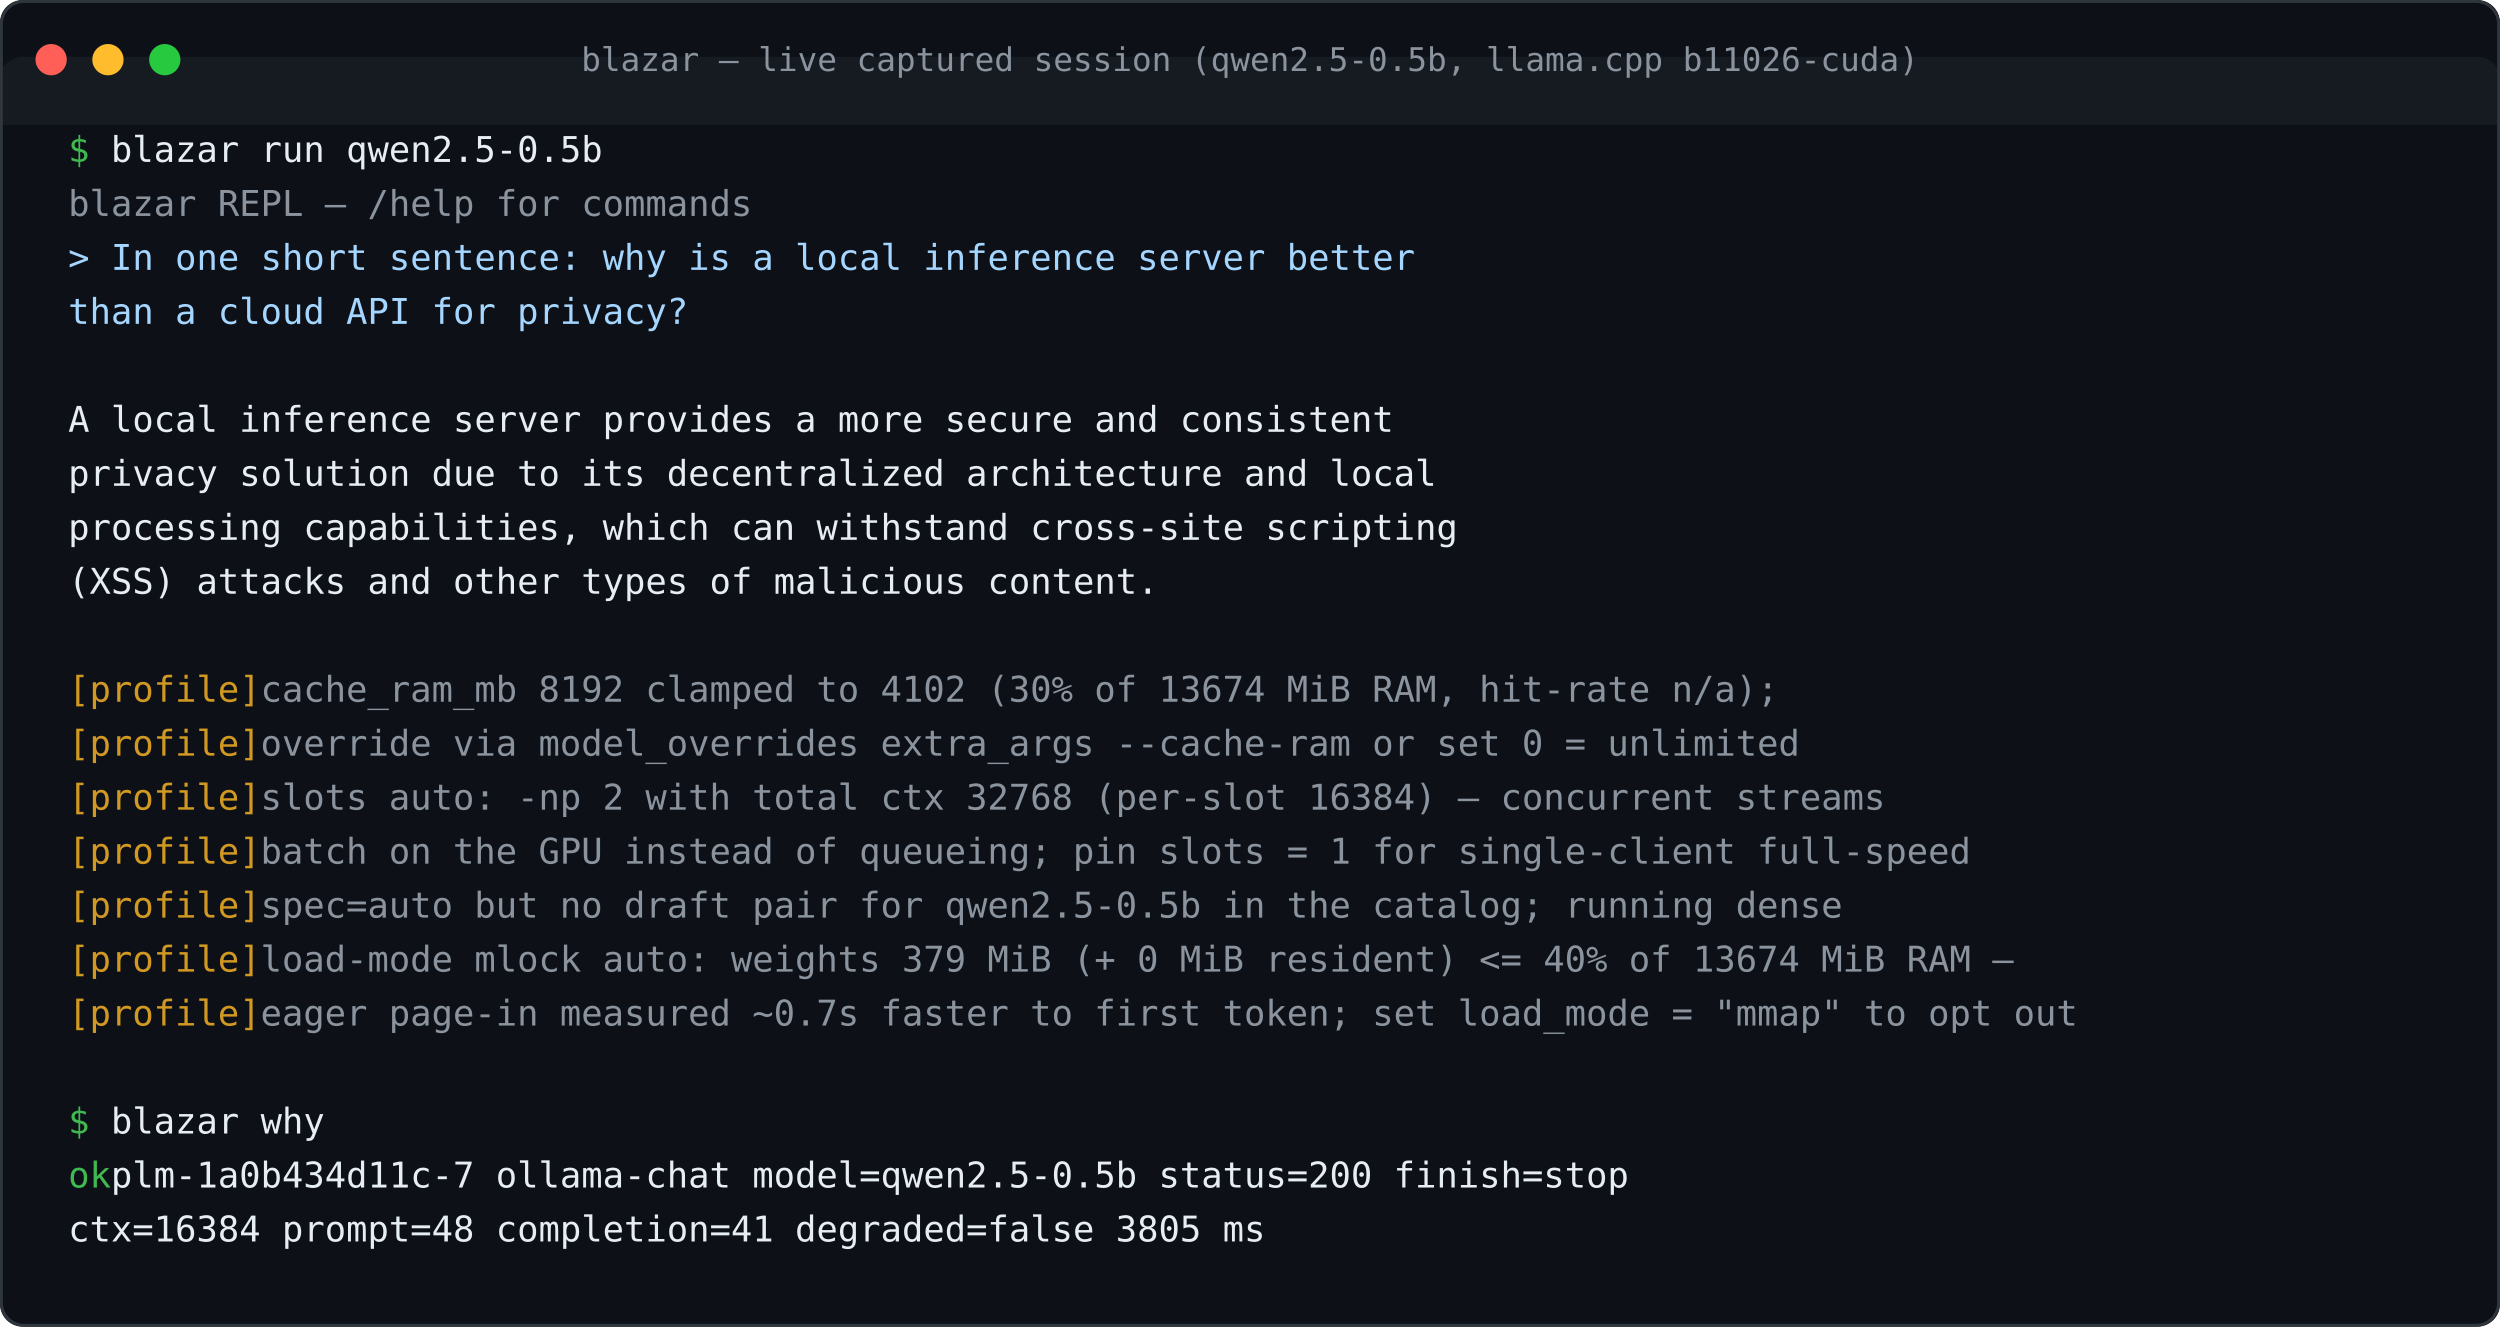
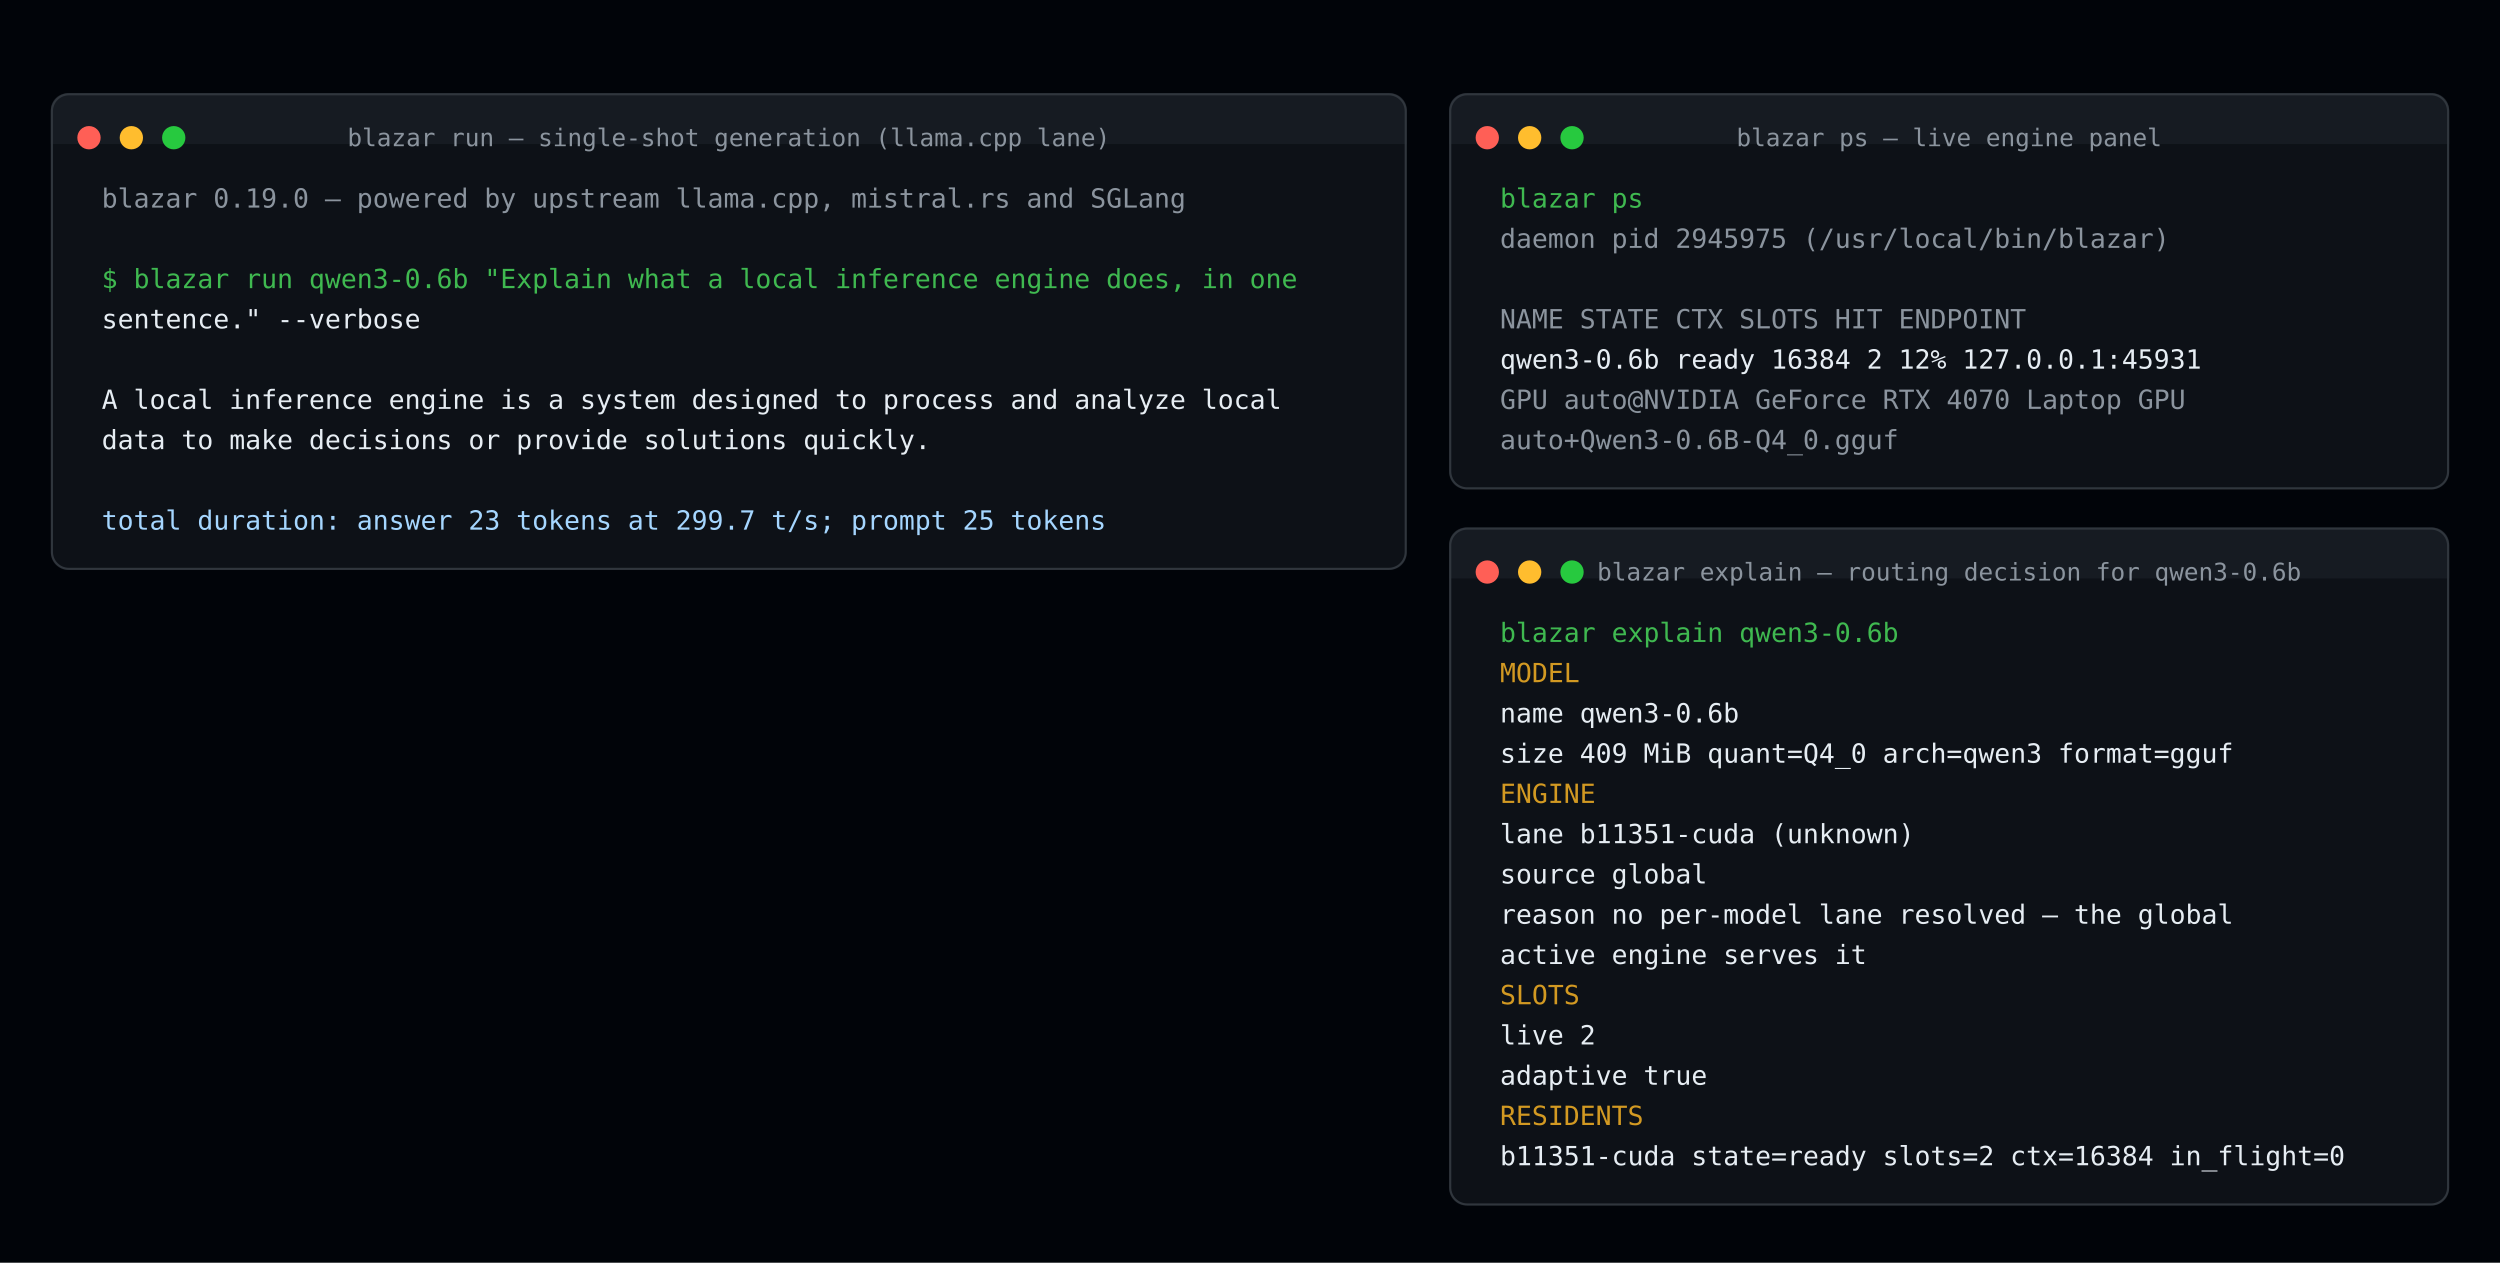
- <svg xmlns="http://www.w3.org/2000/svg" width="880" height="467" role="img" aria-label="blazar run and blazar why terminal session">
-   <rect width="880" height="467" rx="8" fill="#0d1117" />
-   <path d="M0,28 a8,8 0 0 1 8,-8 h864 a8,8 0 0 1 8,8 v16 h-880 z" fill="#161b22" />
-   <rect x="0.5" y="0.5" width="879" height="466" rx="8" fill="none" stroke="#30363d" />
-   <circle cx="18" cy="21" r="5.5" fill="#ff5f56" />
-   <circle cx="38" cy="21" r="5.5" fill="#ffbd2e" />
-   <circle cx="58" cy="21" r="5.5" fill="#27c93f" />
-   <text x="440.0" y="25" text-anchor="middle" font-family="ui-monospace, SFMono-Regular, Menlo, Consolas, monospace" font-size="11.5" fill="#8b949e">blazar — live captured session (qwen2.5-0.5b, llama.cpp b11026-cuda)</text>
-   <text x="24" y="57" font-family="ui-monospace, SFMono-Regular, Menlo, Consolas, monospace" font-size="12.5" fill="#3fb950">$ </text>
-   <text x="39.048" y="57" font-family="ui-monospace, SFMono-Regular, Menlo, Consolas, monospace" font-size="12.5" fill="#e6edf3">blazar run qwen2.5-0.5b</text>
-   <text x="24" y="76" font-family="ui-monospace, SFMono-Regular, Menlo, Consolas, monospace" font-size="12.5" fill="#8b949e">blazar REPL — /help for commands</text>
-   <text x="24" y="95" font-family="ui-monospace, SFMono-Regular, Menlo, Consolas, monospace" font-size="12.5" fill="#a5d6ff">&gt; In one short sentence: why is a local inference server better</text>
-   <text x="24" y="114" font-family="ui-monospace, SFMono-Regular, Menlo, Consolas, monospace" font-size="12.5" fill="#a5d6ff">    than a cloud API for privacy?</text>
-   <text x="24" y="152" font-family="ui-monospace, SFMono-Regular, Menlo, Consolas, monospace" font-size="12.5" fill="#e6edf3">A local inference server provides a more secure and consistent</text>
-   <text x="24" y="171" font-family="ui-monospace, SFMono-Regular, Menlo, Consolas, monospace" font-size="12.5" fill="#e6edf3">privacy solution due to its decentralized architecture and local</text>
-   <text x="24" y="190" font-family="ui-monospace, SFMono-Regular, Menlo, Consolas, monospace" font-size="12.5" fill="#e6edf3">processing capabilities, which can withstand cross-site scripting</text>
-   <text x="24" y="209" font-family="ui-monospace, SFMono-Regular, Menlo, Consolas, monospace" font-size="12.5" fill="#e6edf3">(XSS) attacks and other types of malicious content.</text>
-   <text x="24" y="247" font-family="ui-monospace, SFMono-Regular, Menlo, Consolas, monospace" font-size="12.5" fill="#d29922">[profile]</text>
-   <text x="91.716" y="247" font-family="ui-monospace, SFMono-Regular, Menlo, Consolas, monospace" font-size="12.5" fill="#8b949e"> cache_ram_mb 8192 clamped to 4102 (30% of 13674 MiB RAM, hit-rate n/a);</text>
-   <text x="24" y="266" font-family="ui-monospace, SFMono-Regular, Menlo, Consolas, monospace" font-size="12.5" fill="#d29922">[profile]</text>
-   <text x="91.716" y="266" font-family="ui-monospace, SFMono-Regular, Menlo, Consolas, monospace" font-size="12.5" fill="#8b949e">           override via model_overrides extra_args --cache-ram or set 0 = unlimited</text>
-   <text x="24" y="285" font-family="ui-monospace, SFMono-Regular, Menlo, Consolas, monospace" font-size="12.5" fill="#d29922">[profile]</text>
-   <text x="91.716" y="285" font-family="ui-monospace, SFMono-Regular, Menlo, Consolas, monospace" font-size="12.5" fill="#8b949e"> slots auto: -np 2 with total ctx 32768 (per-slot 16384) — concurrent streams</text>
-   <text x="24" y="304" font-family="ui-monospace, SFMono-Regular, Menlo, Consolas, monospace" font-size="12.5" fill="#d29922">[profile]</text>
-   <text x="91.716" y="304" font-family="ui-monospace, SFMono-Regular, Menlo, Consolas, monospace" font-size="12.5" fill="#8b949e">           batch on the GPU instead of queueing; pin slots = 1 for single-client full-speed</text>
-   <text x="24" y="323" font-family="ui-monospace, SFMono-Regular, Menlo, Consolas, monospace" font-size="12.5" fill="#d29922">[profile]</text>
-   <text x="91.716" y="323" font-family="ui-monospace, SFMono-Regular, Menlo, Consolas, monospace" font-size="12.5" fill="#8b949e"> spec=auto but no draft pair for qwen2.5-0.5b in the catalog; running dense</text>
-   <text x="24" y="342" font-family="ui-monospace, SFMono-Regular, Menlo, Consolas, monospace" font-size="12.5" fill="#d29922">[profile]</text>
-   <text x="91.716" y="342" font-family="ui-monospace, SFMono-Regular, Menlo, Consolas, monospace" font-size="12.5" fill="#8b949e"> load-mode mlock auto: weights 379 MiB (+ 0 MiB resident) &lt;= 40% of 13674 MiB RAM —</text>
-   <text x="24" y="361" font-family="ui-monospace, SFMono-Regular, Menlo, Consolas, monospace" font-size="12.5" fill="#d29922">[profile]</text>
-   <text x="91.716" y="361" font-family="ui-monospace, SFMono-Regular, Menlo, Consolas, monospace" font-size="12.5" fill="#8b949e">           eager page-in measured ~0.7s faster to first token; set load_mode = "mmap" to opt out</text>
-   <text x="24" y="399" font-family="ui-monospace, SFMono-Regular, Menlo, Consolas, monospace" font-size="12.5" fill="#3fb950">$ </text>
-   <text x="39.048" y="399" font-family="ui-monospace, SFMono-Regular, Menlo, Consolas, monospace" font-size="12.5" fill="#e6edf3">blazar why</text>
-   <text x="24" y="418" font-family="ui-monospace, SFMono-Regular, Menlo, Consolas, monospace" font-size="12.5" fill="#3fb950">ok</text>
-   <text x="39.048" y="418" font-family="ui-monospace, SFMono-Regular, Menlo, Consolas, monospace" font-size="12.5" fill="#e6edf3">  plm-1a0b434d11c-7  ollama-chat  model=qwen2.5-0.5b status=200 finish=stop</text>
-   <text x="24" y="437" font-family="ui-monospace, SFMono-Regular, Menlo, Consolas, monospace" font-size="12.5" fill="#e6edf3">    ctx=16384 prompt=48 completion=41 degraded=false 3805 ms</text>
+ <svg xmlns="http://www.w3.org/2000/svg" width="1180" height="596" role="img" aria-label="blazar run, ps and explain terminal session">
+   <rect width="1180" height="596" fill="#010409" />
+   <rect x="24" y="44" width="640" height="225" rx="8" fill="#0d1117" />
+   <path d="M24,52 a8,8 0 0 1 8,-8 h624 a8,8 0 0 1 8,8 v16 h-640 z" fill="#161b22" />
+   <rect x="24.5" y="44.5" width="639" height="224" rx="8" fill="none" stroke="#30363d" />
+   <circle cx="42" cy="65" r="5.5" fill="#ff5f56" />
+   <circle cx="62" cy="65" r="5.5" fill="#ffbd2e" />
+   <circle cx="82" cy="65" r="5.5" fill="#27c93f" />
+   <text x="344.0" y="69" text-anchor="middle" font-family="ui-monospace, SFMono-Regular, Menlo, Consolas, monospace" font-size="11.5" fill="#8b949e">blazar run — single-shot generation (llama.cpp lane)</text>
+   <text x="48" y="98" font-family="ui-monospace, SFMono-Regular, Menlo, Consolas, monospace" font-size="12.5" fill="#8b949e">blazar 0.19.0 — powered by upstream llama.cpp, mistral.rs and SGLang</text>
+   <text x="48" y="136.0" font-family="ui-monospace, SFMono-Regular, Menlo, Consolas, monospace" font-size="12.5" fill="#3fb950">$ blazar run qwen3-0.6b "Explain what a local inference engine does, in one</text>
+   <text x="48" y="155.0" font-family="ui-monospace, SFMono-Regular, Menlo, Consolas, monospace" font-size="12.5" fill="#e6edf3">  sentence." --verbose</text>
+   <text x="48" y="193.0" font-family="ui-monospace, SFMono-Regular, Menlo, Consolas, monospace" font-size="12.5" fill="#e6edf3">A local inference engine is a system designed to process and analyze local</text>
+   <text x="48" y="212.0" font-family="ui-monospace, SFMono-Regular, Menlo, Consolas, monospace" font-size="12.5" fill="#e6edf3">data to make decisions or provide solutions quickly.</text>
+   <text x="48" y="250.0" font-family="ui-monospace, SFMono-Regular, Menlo, Consolas, monospace" font-size="12.5" fill="#a5d6ff">total duration: answer 23 tokens at 299.7 t/s; prompt 25 tokens</text>
+   <rect x="684" y="44" width="472" height="187" rx="8" fill="#0d1117" />
+   <path d="M684,52 a8,8 0 0 1 8,-8 h456 a8,8 0 0 1 8,8 v16 h-472 z" fill="#161b22" />
+   <rect x="684.5" y="44.5" width="471" height="186" rx="8" fill="none" stroke="#30363d" />
+   <circle cx="702" cy="65" r="5.5" fill="#ff5f56" />
+   <circle cx="722" cy="65" r="5.5" fill="#ffbd2e" />
+   <circle cx="742" cy="65" r="5.5" fill="#27c93f" />
+   <text x="920.0" y="69" text-anchor="middle" font-family="ui-monospace, SFMono-Regular, Menlo, Consolas, monospace" font-size="11.5" fill="#8b949e">blazar ps — live engine panel</text>
+   <text x="708" y="98" font-family="ui-monospace, SFMono-Regular, Menlo, Consolas, monospace" font-size="12.5" fill="#3fb950">blazar ps</text>
+   <text x="708" y="117.0" font-family="ui-monospace, SFMono-Regular, Menlo, Consolas, monospace" font-size="12.5" fill="#8b949e">daemon pid 2945975 (/usr/local/bin/blazar)</text>
+   <text x="708" y="155.0" font-family="ui-monospace, SFMono-Regular, Menlo, Consolas, monospace" font-size="12.5" fill="#8b949e">NAME          STATE    CTX     SLOTS  HIT  ENDPOINT</text>
+   <text x="708" y="174.0" font-family="ui-monospace, SFMono-Regular, Menlo, Consolas, monospace" font-size="12.5" fill="#e6edf3">qwen3-0.6b    ready    16384   2      12%  127.0.0.1:45931</text>
+   <text x="708" y="193.0" font-family="ui-monospace, SFMono-Regular, Menlo, Consolas, monospace" font-size="12.5" fill="#8b949e">GPU auto@NVIDIA GeForce RTX 4070 Laptop GPU</text>
+   <text x="708" y="212.0" font-family="ui-monospace, SFMono-Regular, Menlo, Consolas, monospace" font-size="12.5" fill="#8b949e">  auto+Qwen3-0.6B-Q4_0.gguf</text>
+   <rect x="684" y="249" width="472" height="320" rx="8" fill="#0d1117" />
+   <path d="M684,257 a8,8 0 0 1 8,-8 h456 a8,8 0 0 1 8,8 v16 h-472 z" fill="#161b22" />
+   <rect x="684.5" y="249.5" width="471" height="319" rx="8" fill="none" stroke="#30363d" />
+   <circle cx="702" cy="270" r="5.5" fill="#ff5f56" />
+   <circle cx="722" cy="270" r="5.5" fill="#ffbd2e" />
+   <circle cx="742" cy="270" r="5.5" fill="#27c93f" />
+   <text x="920.0" y="274" text-anchor="middle" font-family="ui-monospace, SFMono-Regular, Menlo, Consolas, monospace" font-size="11.5" fill="#8b949e">blazar explain — routing decision for qwen3-0.6b</text>
+   <text x="708" y="303" font-family="ui-monospace, SFMono-Regular, Menlo, Consolas, monospace" font-size="12.5" fill="#3fb950">blazar explain qwen3-0.6b</text>
+   <text x="708" y="322.0" font-family="ui-monospace, SFMono-Regular, Menlo, Consolas, monospace" font-size="12.5" fill="#d29922">MODEL</text>
+   <text x="708" y="341.0" font-family="ui-monospace, SFMono-Regular, Menlo, Consolas, monospace" font-size="12.5" fill="#e6edf3">  name        qwen3-0.6b</text>
+   <text x="708" y="360.0" font-family="ui-monospace, SFMono-Regular, Menlo, Consolas, monospace" font-size="12.5" fill="#e6edf3">  size        409 MiB  quant=Q4_0  arch=qwen3  format=gguf</text>
+   <text x="708" y="379.0" font-family="ui-monospace, SFMono-Regular, Menlo, Consolas, monospace" font-size="12.5" fill="#d29922">ENGINE</text>
+   <text x="708" y="398.0" font-family="ui-monospace, SFMono-Regular, Menlo, Consolas, monospace" font-size="12.5" fill="#e6edf3">  lane        b11351-cuda (unknown)</text>
+   <text x="708" y="417.0" font-family="ui-monospace, SFMono-Regular, Menlo, Consolas, monospace" font-size="12.5" fill="#e6edf3">  source      global</text>
+   <text x="708" y="436.0" font-family="ui-monospace, SFMono-Regular, Menlo, Consolas, monospace" font-size="12.5" fill="#e6edf3">  reason      no per-model lane resolved — the global</text>
+   <text x="708" y="455.0" font-family="ui-monospace, SFMono-Regular, Menlo, Consolas, monospace" font-size="12.5" fill="#e6edf3">            active engine serves it</text>
+   <text x="708" y="474.0" font-family="ui-monospace, SFMono-Regular, Menlo, Consolas, monospace" font-size="12.5" fill="#d29922">SLOTS</text>
+   <text x="708" y="493.0" font-family="ui-monospace, SFMono-Regular, Menlo, Consolas, monospace" font-size="12.5" fill="#e6edf3">  live        2</text>
+   <text x="708" y="512.0" font-family="ui-monospace, SFMono-Regular, Menlo, Consolas, monospace" font-size="12.5" fill="#e6edf3">  adaptive    true</text>
+   <text x="708" y="531.0" font-family="ui-monospace, SFMono-Regular, Menlo, Consolas, monospace" font-size="12.5" fill="#d29922">RESIDENTS</text>
+   <text x="708" y="550.0" font-family="ui-monospace, SFMono-Regular, Menlo, Consolas, monospace" font-size="12.5" fill="#e6edf3">  b11351-cuda  state=ready slots=2 ctx=16384 in_flight=0</text>
</svg>
